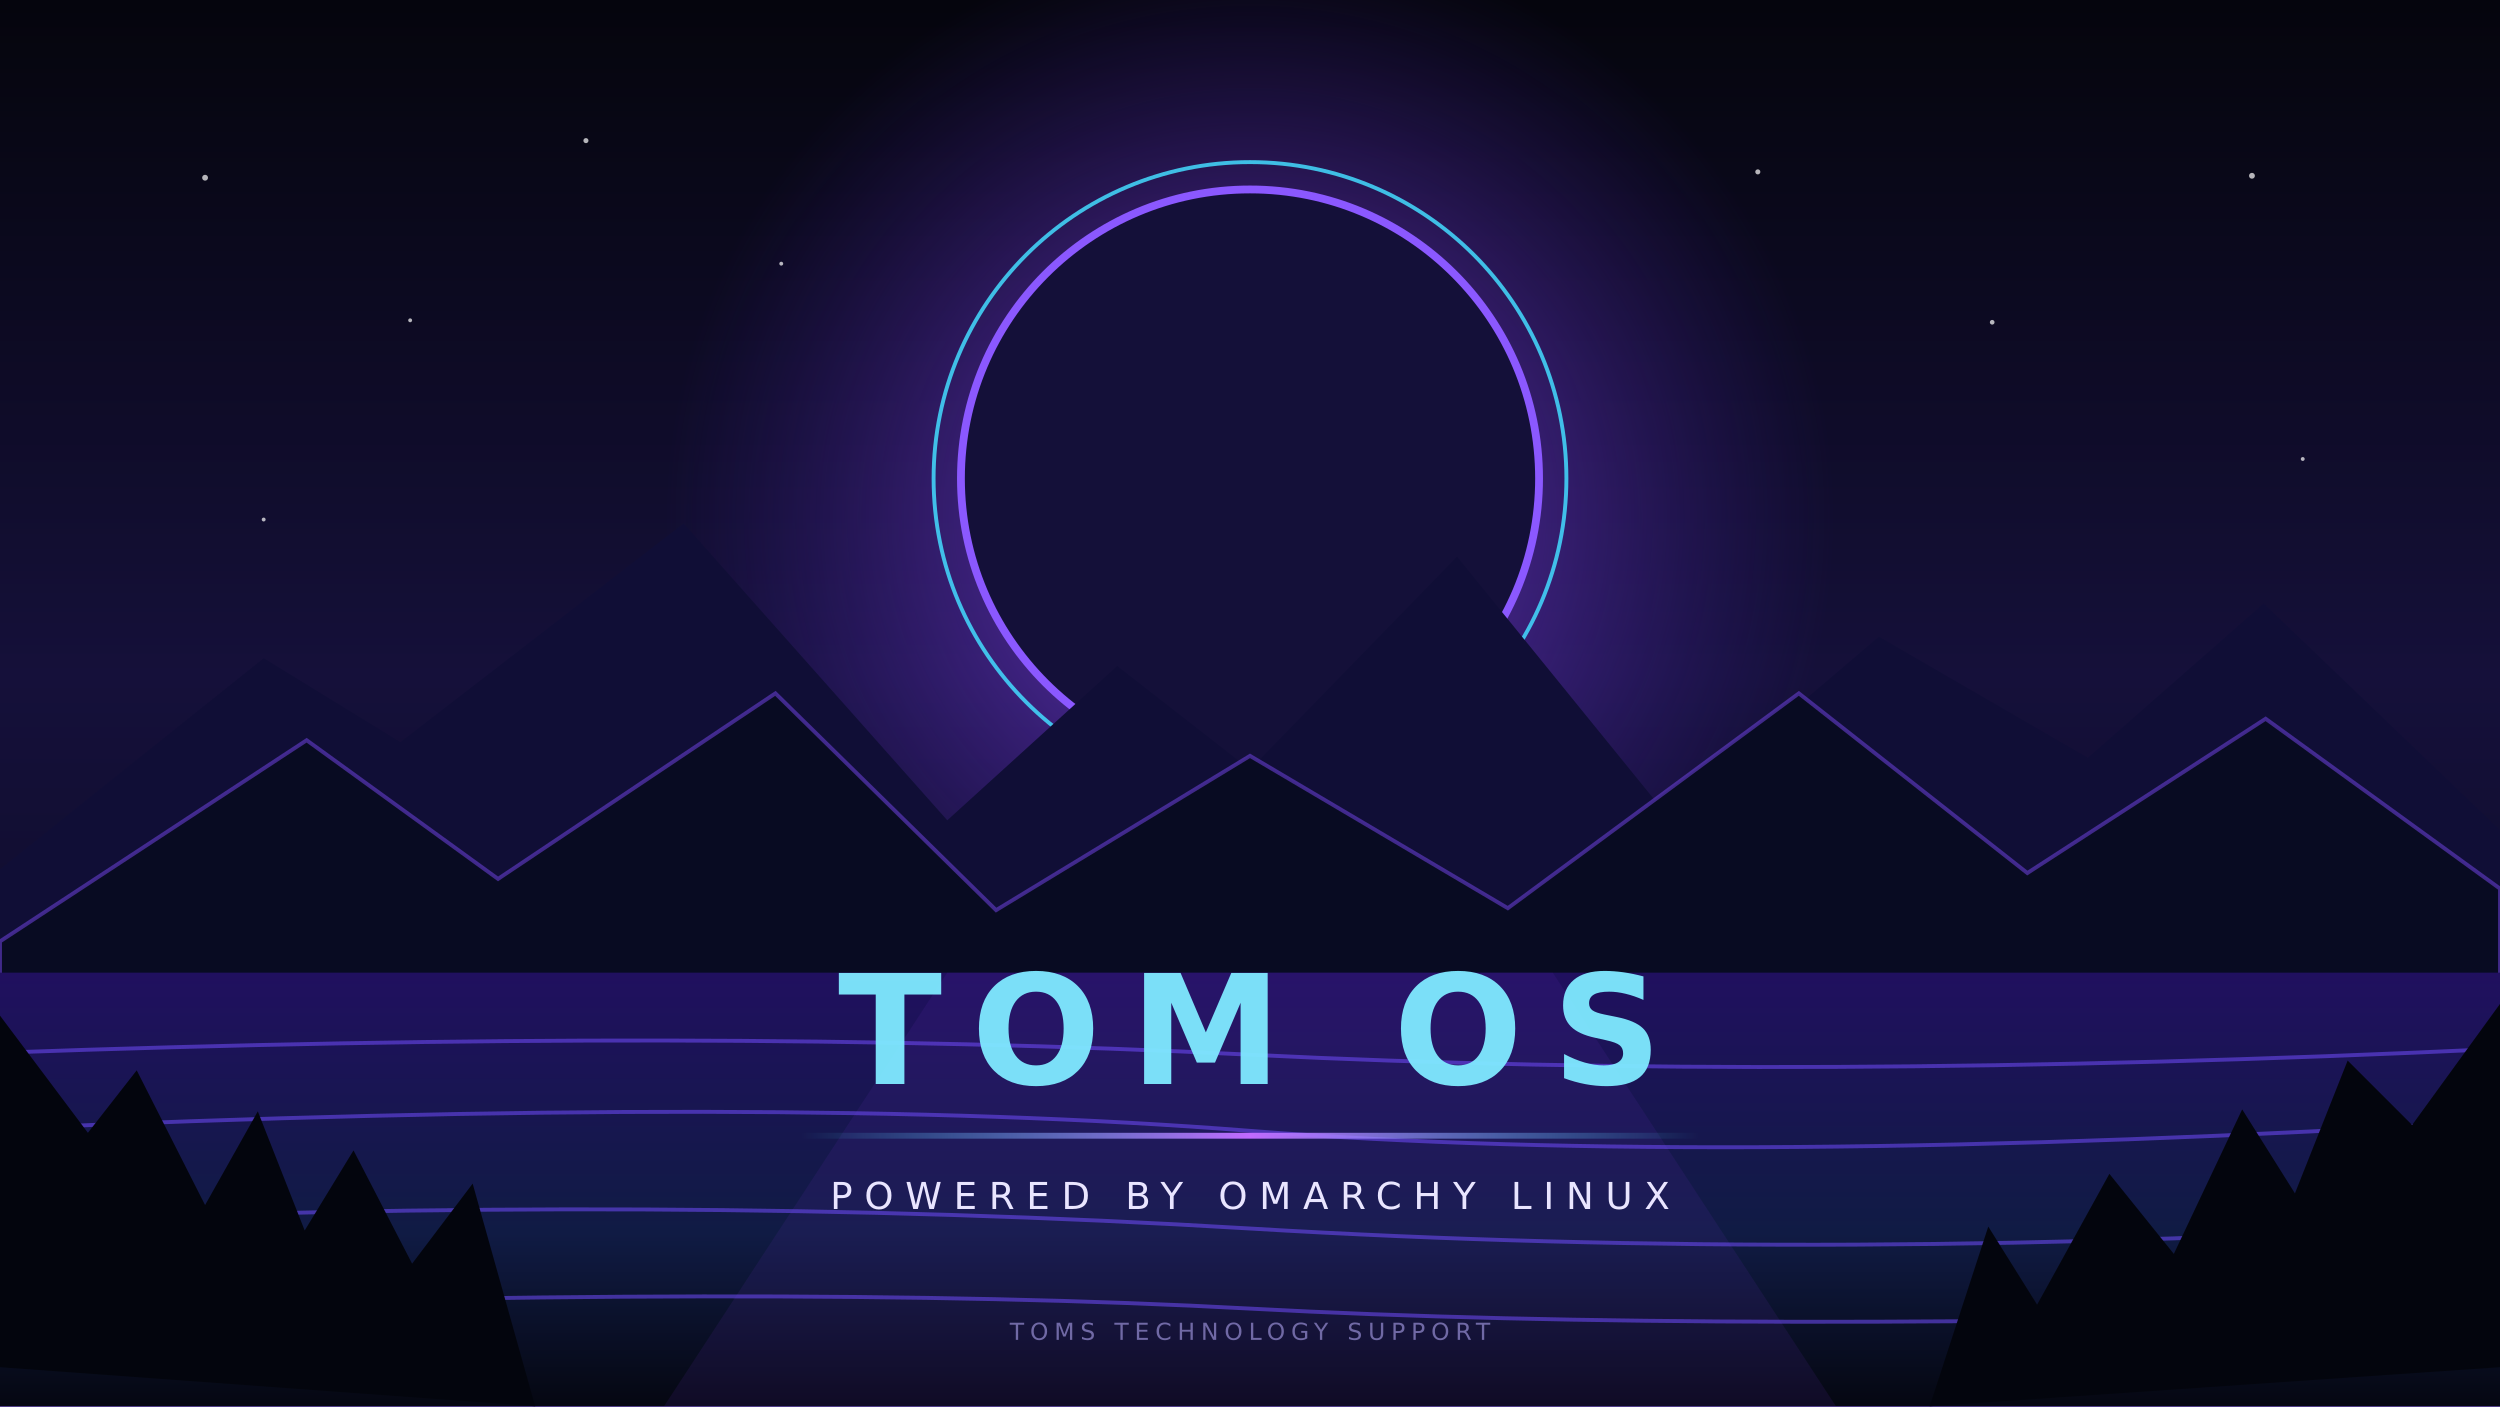
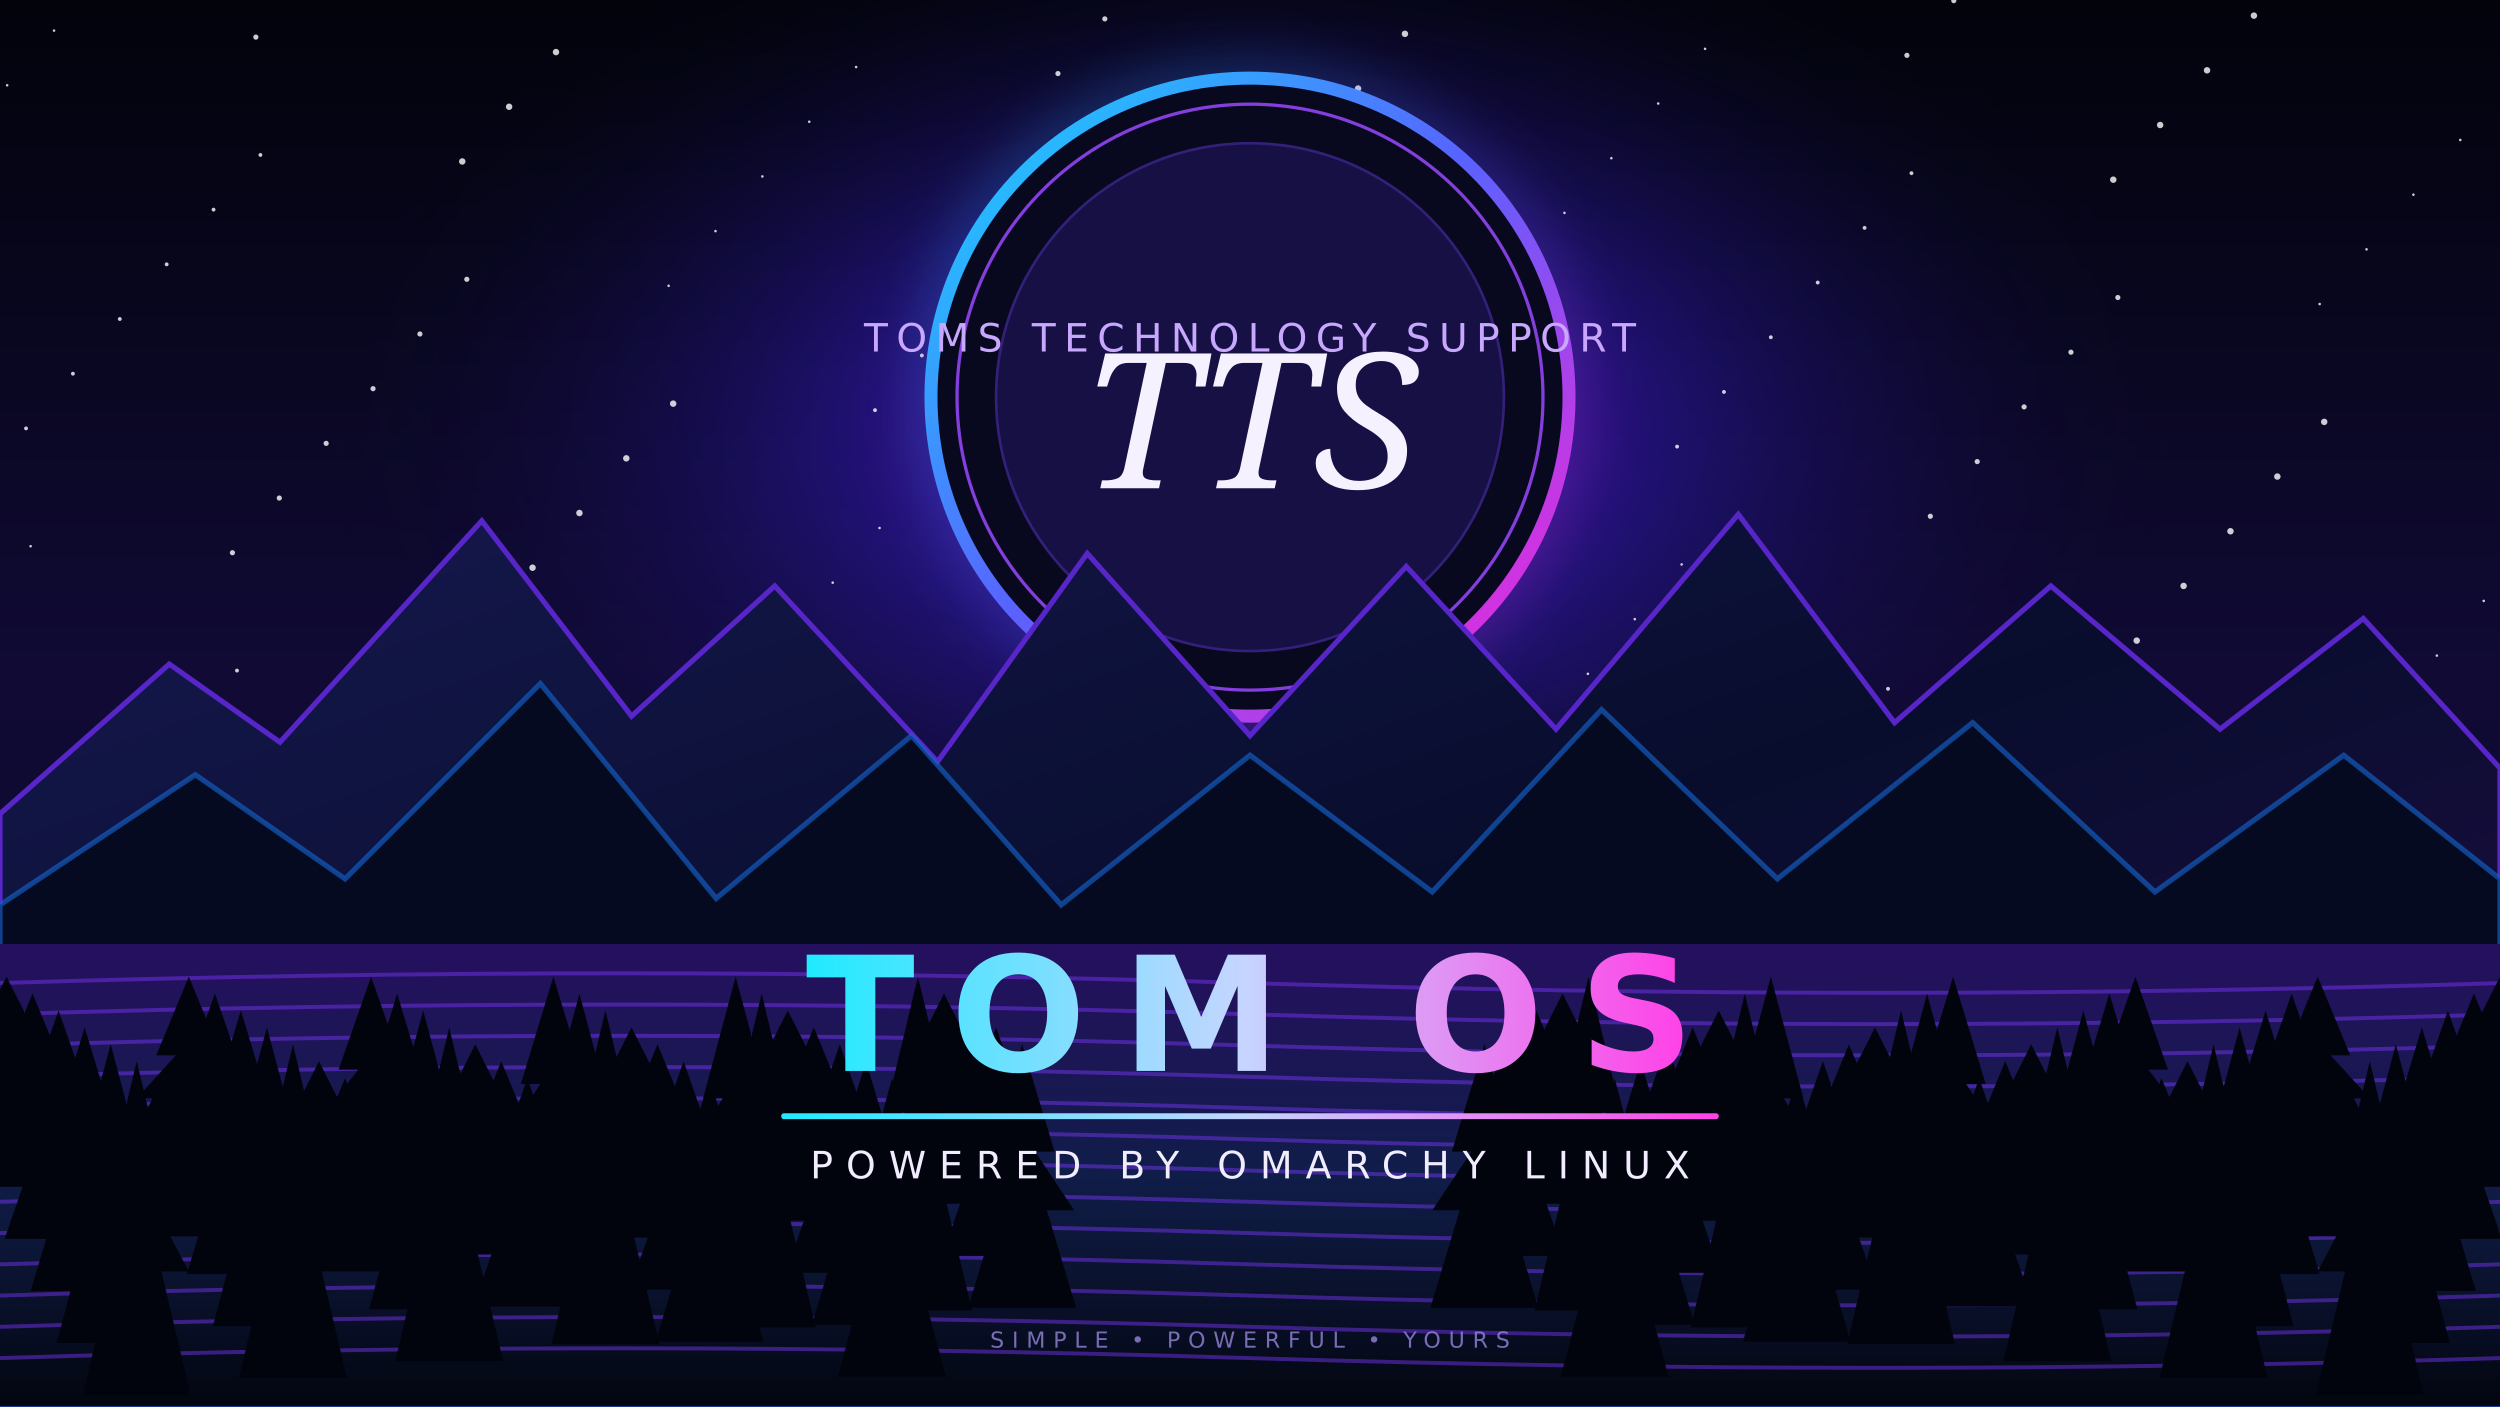
- <svg xmlns="http://www.w3.org/2000/svg" width="1280" height="720" viewBox="0 0 1280 720">
+ <svg xmlns="http://www.w3.org/2000/svg" width="3840" height="2160" viewBox="0 0 3840 2160">
  <defs>
-     <linearGradient id="sky" x1="0" y1="0" x2="0" y2="1">
-       <stop stop-color="#05050d" />
-       <stop offset=".48" stop-color="#15103a" />
-       <stop offset="1" stop-color="#08091d" />
-     </linearGradient>
-     <radialGradient id="glow">
-       <stop stop-color="#9b4dff" stop-opacity=".8" />
-       <stop offset="1" stop-color="#4221a8" stop-opacity="0" />
+     <linearGradient id="sky" x2="0" y2="1">
+       <stop stop-color="#02030b" />
+       <stop offset=".48" stop-color="#100a35" />
+       <stop offset="1" stop-color="#080b20" />
+     </linearGradient>
+     <radialGradient id="nebula">
+       <stop stop-color="#a000ff" stop-opacity=".75" />
+       <stop offset=".45" stop-color="#4323ff" stop-opacity=".32" />
+       <stop offset="1" stop-color="#07091c" stop-opacity="0" />
    </radialGradient>
-     <linearGradient id="lake" x1="0" y1="0" x2="0" y2="1">
-       <stop stop-color="#20105f" />
-       <stop offset=".6" stop-color="#101b44" />
-       <stop offset="1" stop-color="#050711" />
-     </linearGradient>
-     <linearGradient id="line" x1="0" y1="0" x2="1" y2="0">
-       <stop stop-color="#44e8ff" stop-opacity="0" />
-       <stop offset=".5" stop-color="#c16aff" />
-       <stop offset="1" stop-color="#44e8ff" stop-opacity="0" />
-     </linearGradient>
+     <linearGradient id="moon" x1="0" y1="0" x2="1" y2="1">
+       <stop stop-color="#13dcff" />
+       <stop offset=".48" stop-color="#5962ff" />
+       <stop offset="1" stop-color="#ff20d5" />
+     </linearGradient>
+     <linearGradient id="mountain" x1="0" y1="0" x2="1" y2="1">
+       <stop stop-color="#16194f" />
+       <stop offset=".5" stop-color="#080d2d" />
+       <stop offset="1" stop-color="#260d4d" />
+     </linearGradient>
+     <linearGradient id="lake" x2="0" y2="1">
+       <stop stop-color="#25105f" />
+       <stop offset=".5" stop-color="#101d49" />
+       <stop offset="1" stop-color="#030610" />
+     </linearGradient>
+     <linearGradient id="type" x1="0" y1="0" x2="1" y2="0">
+       <stop stop-color="#20eaff" />
+       <stop offset=".5" stop-color="#c6d5ff" />
+       <stop offset="1" stop-color="#ff43e7" />
+     </linearGradient>
+     <filter id="glow">
+       <feGaussianBlur stdDeviation="35" />
+     </filter>
  </defs>
-   <rect width="1280" height="720" fill="url(#sky)" />
-   <circle cx="640" cy="265" r="300" fill="url(#glow)" />
-   <circle cx="640" cy="245" r="148" fill="#141039" stroke="#8b58ff" stroke-width="4" />
-   <circle cx="640" cy="245" r="162" fill="none" stroke="#43dcff" stroke-width="2" opacity=".85" />
-   <g fill="#ffffff" opacity=".7">
-     <circle cx="105" cy="91" r="1.5" />
-     <circle cx="210" cy="164" r="1" />
-     <circle cx="300" cy="72" r="1.3" />
-     <circle cx="400" cy="135" r="1" />
-     <circle cx="900" cy="88" r="1.3" />
-     <circle cx="1020" cy="165" r="1.2" />
-     <circle cx="1153" cy="90" r="1.5" />
-     <circle cx="1179" cy="235" r="1" />
-     <circle cx="135" cy="266" r="1" />
+   <rect width="3840" height="2160" fill="url(#sky)" />
+   <ellipse cx="1920" cy="650" rx="1450" ry="850" fill="url(#nebula)" />
+   <g fill="#fff" opacity=".8">
+     <circle cx="83" cy="47" r="2" />
+     <circle cx="400" cy="238" r="3" />
+     <circle cx="717" cy="429" r="4" />
+     <circle cx="1034" cy="620" r="5" />
+     <circle cx="1351" cy="811" r="2" />
+     <circle cx="1668" cy="1002" r="3" />
+     <circle cx="1985" cy="1193" r="4" />
+     <circle cx="2302" cy="1384" r="5" />
+     <circle cx="2619" cy="75" r="2" />
+     <circle cx="2936" cy="266" r="3" />
+     <circle cx="3253" cy="457" r="4" />
+     <circle cx="3570" cy="648" r="5" />
+     <circle cx="47" cy="839" r="2" />
+     <circle cx="364" cy="1030" r="3" />
+     <circle cx="681" cy="1221" r="4" />
+     <circle cx="998" cy="1412" r="5" />
+     <circle cx="1315" cy="103" r="2" />
+     <circle cx="1632" cy="294" r="3" />
+     <circle cx="1949" cy="485" r="4" />
+     <circle cx="2266" cy="676" r="5" />
+     <circle cx="2583" cy="867" r="2" />
+     <circle cx="2900" cy="1058" r="3" />
+     <circle cx="3217" cy="1249" r="4" />
+     <circle cx="3534" cy="1440" r="5" />
+     <circle cx="11" cy="131" r="2" />
+     <circle cx="328" cy="322" r="3" />
+     <circle cx="645" cy="513" r="4" />
+     <circle cx="962" cy="704" r="5" />
+     <circle cx="1279" cy="895" r="2" />
+     <circle cx="1596" cy="1086" r="3" />
+     <circle cx="1913" cy="1277" r="4" />
+     <circle cx="2230" cy="1468" r="5" />
+     <circle cx="2547" cy="159" r="2" />
+     <circle cx="2864" cy="350" r="3" />
+     <circle cx="3181" cy="541" r="4" />
+     <circle cx="3498" cy="732" r="5" />
+     <circle cx="3815" cy="923" r="2" />
+     <circle cx="292" cy="1114" r="3" />
+     <circle cx="609" cy="1305" r="4" />
+     <circle cx="926" cy="1496" r="5" />
+     <circle cx="1243" cy="187" r="2" />
+     <circle cx="1560" cy="378" r="3" />
+     <circle cx="1877" cy="569" r="4" />
+     <circle cx="2194" cy="760" r="5" />
+     <circle cx="2511" cy="951" r="2" />
+     <circle cx="2828" cy="1142" r="3" />
+     <circle cx="3145" cy="1333" r="4" />
+     <circle cx="3462" cy="24" r="5" />
+     <circle cx="3779" cy="215" r="2" />
+     <circle cx="256" cy="406" r="3" />
+     <circle cx="573" cy="597" r="4" />
+     <circle cx="890" cy="788" r="5" />
+     <circle cx="1207" cy="979" r="2" />
+     <circle cx="1524" cy="1170" r="3" />
+     <circle cx="1841" cy="1361" r="4" />
+     <circle cx="2158" cy="52" r="5" />
+     <circle cx="2475" cy="243" r="2" />
+     <circle cx="2792" cy="434" r="3" />
+     <circle cx="3109" cy="625" r="4" />
+     <circle cx="3426" cy="816" r="5" />
+     <circle cx="3743" cy="1007" r="2" />
+     <circle cx="220" cy="1198" r="3" />
+     <circle cx="537" cy="1389" r="4" />
+     <circle cx="854" cy="80" r="5" />
+     <circle cx="1171" cy="271" r="2" />
+     <circle cx="1488" cy="462" r="3" />
+     <circle cx="1805" cy="653" r="4" />
+     <circle cx="2122" cy="844" r="5" />
+     <circle cx="2439" cy="1035" r="2" />
+     <circle cx="2756" cy="1226" r="3" />
+     <circle cx="3073" cy="1417" r="4" />
+     <circle cx="3390" cy="108" r="5" />
+     <circle cx="3707" cy="299" r="2" />
+     <circle cx="184" cy="490" r="3" />
+     <circle cx="501" cy="681" r="4" />
+     <circle cx="818" cy="872" r="5" />
+     <circle cx="1135" cy="1063" r="2" />
+     <circle cx="1452" cy="1254" r="3" />
+     <circle cx="1769" cy="1445" r="4" />
+     <circle cx="2086" cy="136" r="5" />
+     <circle cx="2403" cy="327" r="2" />
+     <circle cx="2720" cy="518" r="3" />
+     <circle cx="3037" cy="709" r="4" />
+     <circle cx="3354" cy="900" r="5" />
+     <circle cx="3671" cy="1091" r="2" />
+     <circle cx="148" cy="1282" r="3" />
+     <circle cx="465" cy="1473" r="4" />
+     <circle cx="782" cy="164" r="5" />
+     <circle cx="1099" cy="355" r="2" />
+     <circle cx="1416" cy="546" r="3" />
+     <circle cx="1733" cy="737" r="4" />
+     <circle cx="2050" cy="928" r="5" />
+     <circle cx="2367" cy="1119" r="2" />
+     <circle cx="2684" cy="1310" r="3" />
+     <circle cx="3001" cy="1" r="4" />
+     <circle cx="3318" cy="192" r="5" />
+     <circle cx="3635" cy="383" r="2" />
+     <circle cx="112" cy="574" r="3" />
+     <circle cx="429" cy="765" r="4" />
+     <circle cx="746" cy="956" r="5" />
+     <circle cx="1063" cy="1147" r="2" />
+     <circle cx="1380" cy="1338" r="3" />
+     <circle cx="1697" cy="29" r="4" />
+     <circle cx="2014" cy="220" r="5" />
+     <circle cx="2331" cy="411" r="2" />
+     <circle cx="2648" cy="602" r="3" />
+     <circle cx="2965" cy="793" r="4" />
+     <circle cx="3282" cy="984" r="5" />
+     <circle cx="3599" cy="1175" r="2" />
+     <circle cx="76" cy="1366" r="3" />
+     <circle cx="393" cy="57" r="4" />
+     <circle cx="710" cy="248" r="5" />
+     <circle cx="1027" cy="439" r="2" />
+     <circle cx="1344" cy="630" r="3" />
+     <circle cx="1661" cy="821" r="4" />
+     <circle cx="1978" cy="1012" r="5" />
+     <circle cx="2295" cy="1203" r="2" />
+     <circle cx="2612" cy="1394" r="3" />
+     <circle cx="2929" cy="85" r="4" />
+     <circle cx="3246" cy="276" r="5" />
+     <circle cx="3563" cy="467" r="2" />
+     <circle cx="40" cy="658" r="3" />
+     <circle cx="357" cy="849" r="4" />
+     <circle cx="674" cy="1040" r="5" />
+     <circle cx="991" cy="1231" r="2" />
+     <circle cx="1308" cy="1422" r="3" />
+     <circle cx="1625" cy="113" r="4" />
+     <circle cx="1942" cy="304" r="5" />
+     <circle cx="2259" cy="495" r="2" />
+     <circle cx="2576" cy="686" r="3" />
  </g>
-   <path d="M0 445 L135 337 L205 380 L350 268 L485 420 L572 341 L640 394 L746 285 L854 418 L962 326 L1069 388 L1159 309 L1280 425 L1280 720 L0 720Z" fill="#100e36" />
-   <path d="M0 482 L157 379 L255 450 L397 355 L510 466 L640 387 L772 465 L921 355 L1038 447 L1160 368 L1280 455 L1280 720 L0 720Z" fill="#080b22" stroke="#6e43dd" stroke-opacity=".55" stroke-width="2" />
-   <path d="M0 498 L1280 498 L1280 720 L0 720Z" fill="url(#lake)" />
-   <path d="M485 498 L795 498 L940 720 L340 720Z" fill="#6a28bd" opacity=".12" />
-   <g stroke="#6f4bfa" stroke-width="2" opacity=".55">
-     <path d="M0 539 Q360 526 640 540 T1280 537" fill="none" />
-     <path d="M0 578 Q400 560 640 579 T1280 574" fill="none" />
-     <path d="M0 626 Q340 611 640 629 T1280 626" fill="none" />
-     <path d="M0 671 Q400 657 640 670 T1280 671" fill="none" />
+   <circle cx="1920" cy="610" r="530" fill="url(#moon)" opacity=".18" filter="url(#glow)" />
+   <circle cx="1920" cy="610" r="490" fill="#08091f" stroke="url(#moon)" stroke-width="20" />
+   <circle cx="1920" cy="610" r="450" fill="none" stroke="#9b48ff" stroke-width="5" opacity=".85" />
+   <circle cx="1920" cy="610" r="390" fill="#161044" stroke="#34207a" stroke-width="4" />
+   <text x="1920" y="540" text-anchor="middle" font-family="DejaVu Sans,sans-serif" font-size="60" letter-spacing="13" fill="#c8a7ff">TOMS TECHNOLOGY SUPPORT</text>
+   <text x="1920" y="750" text-anchor="middle" font-family="serif" font-style="italic" font-size="290" fill="#f5f1ff">TTS</text>
+   <path d="M0 1250 L260 1020 430 1140 740 800 970 1100 1190 900 1440 1170 1670 850 1920 1130 2160 870 2390 1120 2670 790 2910 1110 3150 900 3410 1120 3630 950 3840 1180 V2160 H0Z" fill="url(#mountain)" stroke="#5825c9" stroke-width="8" />
+   <path d="M0 1390 L300 1190 530 1350 830 1050 1100 1380 1400 1130 1630 1390 1920 1160 2200 1370 2460 1090 2730 1350 3030 1110 3310 1370 3600 1160 3840 1350 V2160 H0Z" fill="#050a20" stroke="#1462c9" stroke-opacity=".65" stroke-width="8" />
+   <path d="M0 1450 H3840 V2160 H0Z" fill="url(#lake)" />
+   <g stroke="#7d35ff" stroke-width="6" opacity=".45">
+     <path d="M0 1510 Q950 1480 1920 1510 T3840 1510" fill="none" />
+     <path d="M0 1558 Q950 1528 1920 1558 T3840 1558" fill="none" />
+     <path d="M0 1606 Q950 1576 1920 1606 T3840 1606" fill="none" />
+     <path d="M0 1654 Q950 1624 1920 1654 T3840 1654" fill="none" />
+     <path d="M0 1702 Q950 1672 1920 1702 T3840 1702" fill="none" />
+     <path d="M0 1750 Q950 1720 1920 1750 T3840 1750" fill="none" />
+     <path d="M0 1798 Q950 1768 1920 1798 T3840 1798" fill="none" />
+     <path d="M0 1846 Q950 1816 1920 1846 T3840 1846" fill="none" />
+     <path d="M0 1894 Q950 1864 1920 1894 T3840 1894" fill="none" />
+     <path d="M0 1942 Q950 1912 1920 1942 T3840 1942" fill="none" />
+     <path d="M0 1990 Q950 1960 1920 1990 T3840 1990" fill="none" />
+     <path d="M0 2038 Q950 2008 1920 2038 T3840 2038" fill="none" />
+     <path d="M0 2086 Q950 2056 1920 2086 T3840 2086" fill="none" />
  </g>
-   <path d="M0 700 L0 520 L45 580 L70 548 L105 617 L132 569 L156 630 L181 589 L211 647 L242 606 L274 720Z" fill="#03050d" />
-   <path d="M1280 700 L1280 514 L1235 576 L1202 543 L1175 611 L1148 568 L1113 642 L1080 601 L1043 668 L1018 628 L988 720Z" fill="#03050d" />
-   <text x="640" y="555" text-anchor="middle" font-family="DejaVu Sans, sans-serif" font-size="78" font-weight="700" letter-spacing="15" fill="#7fe9ff" opacity=".95">TOM OS</text>
-   <rect x="410" y="580" width="460" height="3" rx="1.5" fill="url(#line)" />
-   <text x="640" y="619" text-anchor="middle" font-family="DejaVu Sans, sans-serif" font-size="19" letter-spacing="6" fill="#e9e5ff">POWERED BY OMARCHY LINUX</text>
-   <text x="640" y="686" text-anchor="middle" font-family="DejaVu Sans, sans-serif" font-size="12" letter-spacing="3" fill="#8f86c9" opacity=".75">TOMS TECHNOLOGY SUPPORT</text>
+   <g fill="#02040d">
+     <path d="M10 1500 l-50 99 h30 l-60 54 h42 l-45 90 h166 l-45 -90 h42 l-60 -54 h30Z" />
+     <path d="M50 1526 l-50 121 h30 l-60 66 h42 l-45 110 h166 l-45 -110 h42 l-60 -66 h30Z" />
+     <path d="M90 1552 l-50 143 h30 l-60 78 h42 l-45 130 h166 l-45 -130 h42 l-60 -78 h30Z" />
+     <path d="M130 1578 l-50 165 h30 l-60 90 h42 l-45 150 h166 l-45 -150 h42 l-60 -90 h30Z" />
+     <path d="M170 1604 l-50 187 h30 l-60 102 h42 l-45 170 h166 l-45 -170 h42 l-60 -102 h30Z" />
+     <path d="M210 1630 l-50 209 h30 l-60 114 h42 l-45 190 h166 l-45 -190 h42 l-60 -114 h30Z" />
+     <path d="M250 1656 l-50 99 h30 l-60 54 h42 l-45 90 h166 l-45 -90 h42 l-60 -54 h30Z" />
+     <path d="M290 1500 l-50 121 h30 l-60 66 h42 l-45 110 h166 l-45 -110 h42 l-60 -66 h30Z" />
+     <path d="M330 1526 l-50 143 h30 l-60 78 h42 l-45 130 h166 l-45 -130 h42 l-60 -78 h30Z" />
+     <path d="M370 1552 l-50 165 h30 l-60 90 h42 l-45 150 h166 l-45 -150 h42 l-60 -90 h30Z" />
+     <path d="M410 1578 l-50 187 h30 l-60 102 h42 l-45 170 h166 l-45 -170 h42 l-60 -102 h30Z" />
+     <path d="M450 1604 l-50 209 h30 l-60 114 h42 l-45 190 h166 l-45 -190 h42 l-60 -114 h30Z" />
+     <path d="M490 1630 l-50 99 h30 l-60 54 h42 l-45 90 h166 l-45 -90 h42 l-60 -54 h30Z" />
+     <path d="M530 1656 l-50 121 h30 l-60 66 h42 l-45 110 h166 l-45 -110 h42 l-60 -66 h30Z" />
+     <path d="M570 1500 l-50 143 h30 l-60 78 h42 l-45 130 h166 l-45 -130 h42 l-60 -78 h30Z" />
+     <path d="M610 1526 l-50 165 h30 l-60 90 h42 l-45 150 h166 l-45 -150 h42 l-60 -90 h30Z" />
+     <path d="M650 1552 l-50 187 h30 l-60 102 h42 l-45 170 h166 l-45 -170 h42 l-60 -102 h30Z" />
+     <path d="M690 1578 l-50 209 h30 l-60 114 h42 l-45 190 h166 l-45 -190 h42 l-60 -114 h30Z" />
+     <path d="M730 1604 l-50 99 h30 l-60 54 h42 l-45 90 h166 l-45 -90 h42 l-60 -54 h30Z" />
+     <path d="M770 1630 l-50 121 h30 l-60 66 h42 l-45 110 h166 l-45 -110 h42 l-60 -66 h30Z" />
+     <path d="M810 1656 l-50 143 h30 l-60 78 h42 l-45 130 h166 l-45 -130 h42 l-60 -78 h30Z" />
+     <path d="M850 1500 l-50 165 h30 l-60 90 h42 l-45 150 h166 l-45 -150 h42 l-60 -90 h30Z" />
+     <path d="M890 1526 l-50 187 h30 l-60 102 h42 l-45 170 h166 l-45 -170 h42 l-60 -102 h30Z" />
+     <path d="M930 1552 l-50 209 h30 l-60 114 h42 l-45 190 h166 l-45 -190 h42 l-60 -114 h30Z" />
+     <path d="M970 1578 l-50 99 h30 l-60 54 h42 l-45 90 h166 l-45 -90 h42 l-60 -54 h30Z" />
+     <path d="M1010 1604 l-50 121 h30 l-60 66 h42 l-45 110 h166 l-45 -110 h42 l-60 -66 h30Z" />
+     <path d="M1050 1630 l-50 143 h30 l-60 78 h42 l-45 130 h166 l-45 -130 h42 l-60 -78 h30Z" />
+     <path d="M1090 1656 l-50 165 h30 l-60 90 h42 l-45 150 h166 l-45 -150 h42 l-60 -90 h30Z" />
+     <path d="M1130 1500 l-50 187 h30 l-60 102 h42 l-45 170 h166 l-45 -170 h42 l-60 -102 h30Z" />
+     <path d="M1170 1526 l-50 209 h30 l-60 114 h42 l-45 190 h166 l-45 -190 h42 l-60 -114 h30Z" />
+     <path d="M1210 1552 l-50 99 h30 l-60 54 h42 l-45 90 h166 l-45 -90 h42 l-60 -54 h30Z" />
+     <path d="M1250 1578 l-50 121 h30 l-60 66 h42 l-45 110 h166 l-45 -110 h42 l-60 -66 h30Z" />
+     <path d="M1290 1604 l-50 143 h30 l-60 78 h42 l-45 130 h166 l-45 -130 h42 l-60 -78 h30Z" />
+     <path d="M1330 1630 l-50 165 h30 l-60 90 h42 l-45 150 h166 l-45 -150 h42 l-60 -90 h30Z" />
+     <path d="M1370 1656 l-50 187 h30 l-60 102 h42 l-45 170 h166 l-45 -170 h42 l-60 -102 h30Z" />
+     <path d="M1410 1500 l-50 209 h30 l-60 114 h42 l-45 190 h166 l-45 -190 h42 l-60 -114 h30Z" />
+     <path d="M1450 1526 l-50 99 h30 l-60 54 h42 l-45 90 h166 l-45 -90 h42 l-60 -54 h30Z" />
+     <path d="M1490 1552 l-50 121 h30 l-60 66 h42 l-45 110 h166 l-45 -110 h42 l-60 -66 h30Z" />
+     <path d="M1530 1578 l-50 143 h30 l-60 78 h42 l-45 130 h166 l-45 -130 h42 l-60 -78 h30Z" />
+     <path d="M1570 1604 l-50 165 h30 l-60 90 h42 l-45 150 h166 l-45 -150 h42 l-60 -90 h30Z" />
+     <path d="M3840 1500 l-50 99 h30 l-60 54 h42 l-45 90 h166 l-45 -90 h42 l-60 -54 h30Z" />
+     <path d="M3800 1526 l-50 121 h30 l-60 66 h42 l-45 110 h166 l-45 -110 h42 l-60 -66 h30Z" />
+     <path d="M3760 1552 l-50 143 h30 l-60 78 h42 l-45 130 h166 l-45 -130 h42 l-60 -78 h30Z" />
+     <path d="M3720 1578 l-50 165 h30 l-60 90 h42 l-45 150 h166 l-45 -150 h42 l-60 -90 h30Z" />
+     <path d="M3680 1604 l-50 187 h30 l-60 102 h42 l-45 170 h166 l-45 -170 h42 l-60 -102 h30Z" />
+     <path d="M3640 1630 l-50 209 h30 l-60 114 h42 l-45 190 h166 l-45 -190 h42 l-60 -114 h30Z" />
+     <path d="M3600 1656 l-50 99 h30 l-60 54 h42 l-45 90 h166 l-45 -90 h42 l-60 -54 h30Z" />
+     <path d="M3560 1500 l-50 121 h30 l-60 66 h42 l-45 110 h166 l-45 -110 h42 l-60 -66 h30Z" />
+     <path d="M3520 1526 l-50 143 h30 l-60 78 h42 l-45 130 h166 l-45 -130 h42 l-60 -78 h30Z" />
+     <path d="M3480 1552 l-50 165 h30 l-60 90 h42 l-45 150 h166 l-45 -150 h42 l-60 -90 h30Z" />
+     <path d="M3440 1578 l-50 187 h30 l-60 102 h42 l-45 170 h166 l-45 -170 h42 l-60 -102 h30Z" />
+     <path d="M3400 1604 l-50 209 h30 l-60 114 h42 l-45 190 h166 l-45 -190 h42 l-60 -114 h30Z" />
+     <path d="M3360 1630 l-50 99 h30 l-60 54 h42 l-45 90 h166 l-45 -90 h42 l-60 -54 h30Z" />
+     <path d="M3320 1656 l-50 121 h30 l-60 66 h42 l-45 110 h166 l-45 -110 h42 l-60 -66 h30Z" />
+     <path d="M3280 1500 l-50 143 h30 l-60 78 h42 l-45 130 h166 l-45 -130 h42 l-60 -78 h30Z" />
+     <path d="M3240 1526 l-50 165 h30 l-60 90 h42 l-45 150 h166 l-45 -150 h42 l-60 -90 h30Z" />
+     <path d="M3200 1552 l-50 187 h30 l-60 102 h42 l-45 170 h166 l-45 -170 h42 l-60 -102 h30Z" />
+     <path d="M3160 1578 l-50 209 h30 l-60 114 h42 l-45 190 h166 l-45 -190 h42 l-60 -114 h30Z" />
+     <path d="M3120 1604 l-50 99 h30 l-60 54 h42 l-45 90 h166 l-45 -90 h42 l-60 -54 h30Z" />
+     <path d="M3080 1630 l-50 121 h30 l-60 66 h42 l-45 110 h166 l-45 -110 h42 l-60 -66 h30Z" />
+     <path d="M3040 1656 l-50 143 h30 l-60 78 h42 l-45 130 h166 l-45 -130 h42 l-60 -78 h30Z" />
+     <path d="M3000 1500 l-50 165 h30 l-60 90 h42 l-45 150 h166 l-45 -150 h42 l-60 -90 h30Z" />
+     <path d="M2960 1526 l-50 187 h30 l-60 102 h42 l-45 170 h166 l-45 -170 h42 l-60 -102 h30Z" />
+     <path d="M2920 1552 l-50 209 h30 l-60 114 h42 l-45 190 h166 l-45 -190 h42 l-60 -114 h30Z" />
+     <path d="M2880 1578 l-50 99 h30 l-60 54 h42 l-45 90 h166 l-45 -90 h42 l-60 -54 h30Z" />
+     <path d="M2840 1604 l-50 121 h30 l-60 66 h42 l-45 110 h166 l-45 -110 h42 l-60 -66 h30Z" />
+     <path d="M2800 1630 l-50 143 h30 l-60 78 h42 l-45 130 h166 l-45 -130 h42 l-60 -78 h30Z" />
+     <path d="M2760 1656 l-50 165 h30 l-60 90 h42 l-45 150 h166 l-45 -150 h42 l-60 -90 h30Z" />
+     <path d="M2720 1500 l-50 187 h30 l-60 102 h42 l-45 170 h166 l-45 -170 h42 l-60 -102 h30Z" />
+     <path d="M2680 1526 l-50 209 h30 l-60 114 h42 l-45 190 h166 l-45 -190 h42 l-60 -114 h30Z" />
+     <path d="M2640 1552 l-50 99 h30 l-60 54 h42 l-45 90 h166 l-45 -90 h42 l-60 -54 h30Z" />
+     <path d="M2600 1578 l-50 121 h30 l-60 66 h42 l-45 110 h166 l-45 -110 h42 l-60 -66 h30Z" />
+     <path d="M2560 1604 l-50 143 h30 l-60 78 h42 l-45 130 h166 l-45 -130 h42 l-60 -78 h30Z" />
+     <path d="M2520 1630 l-50 165 h30 l-60 90 h42 l-45 150 h166 l-45 -150 h42 l-60 -90 h30Z" />
+     <path d="M2480 1656 l-50 187 h30 l-60 102 h42 l-45 170 h166 l-45 -170 h42 l-60 -102 h30Z" />
+     <path d="M2440 1500 l-50 209 h30 l-60 114 h42 l-45 190 h166 l-45 -190 h42 l-60 -114 h30Z" />
+     <path d="M2400 1526 l-50 99 h30 l-60 54 h42 l-45 90 h166 l-45 -90 h42 l-60 -54 h30Z" />
+     <path d="M2360 1552 l-50 121 h30 l-60 66 h42 l-45 110 h166 l-45 -110 h42 l-60 -66 h30Z" />
+     <path d="M2320 1578 l-50 143 h30 l-60 78 h42 l-45 130 h166 l-45 -130 h42 l-60 -78 h30Z" />
+     <path d="M2280 1604 l-50 165 h30 l-60 90 h42 l-45 150 h166 l-45 -150 h42 l-60 -90 h30Z" />
+   </g>
+   <text x="1920" y="1645" text-anchor="middle" font-family="DejaVu Sans,sans-serif" font-size="245" font-weight="bold" letter-spacing="55" fill="url(#type)">TOM OS</text>
+   <rect x="1200" y="1710" width="1440" height="9" rx="4" fill="url(#type)" />
+   <text x="1920" y="1810" text-anchor="middle" font-family="DejaVu Sans,sans-serif" font-size="58" letter-spacing="20" fill="#f1edff">POWERED BY OMARCHY LINUX</text>
+   <text x="1920" y="2070" text-anchor="middle" font-family="DejaVu Sans,sans-serif" font-size="34" letter-spacing="12" fill="#9584db" opacity=".8">SIMPLE • POWERFUL • YOURS</text>
</svg>
